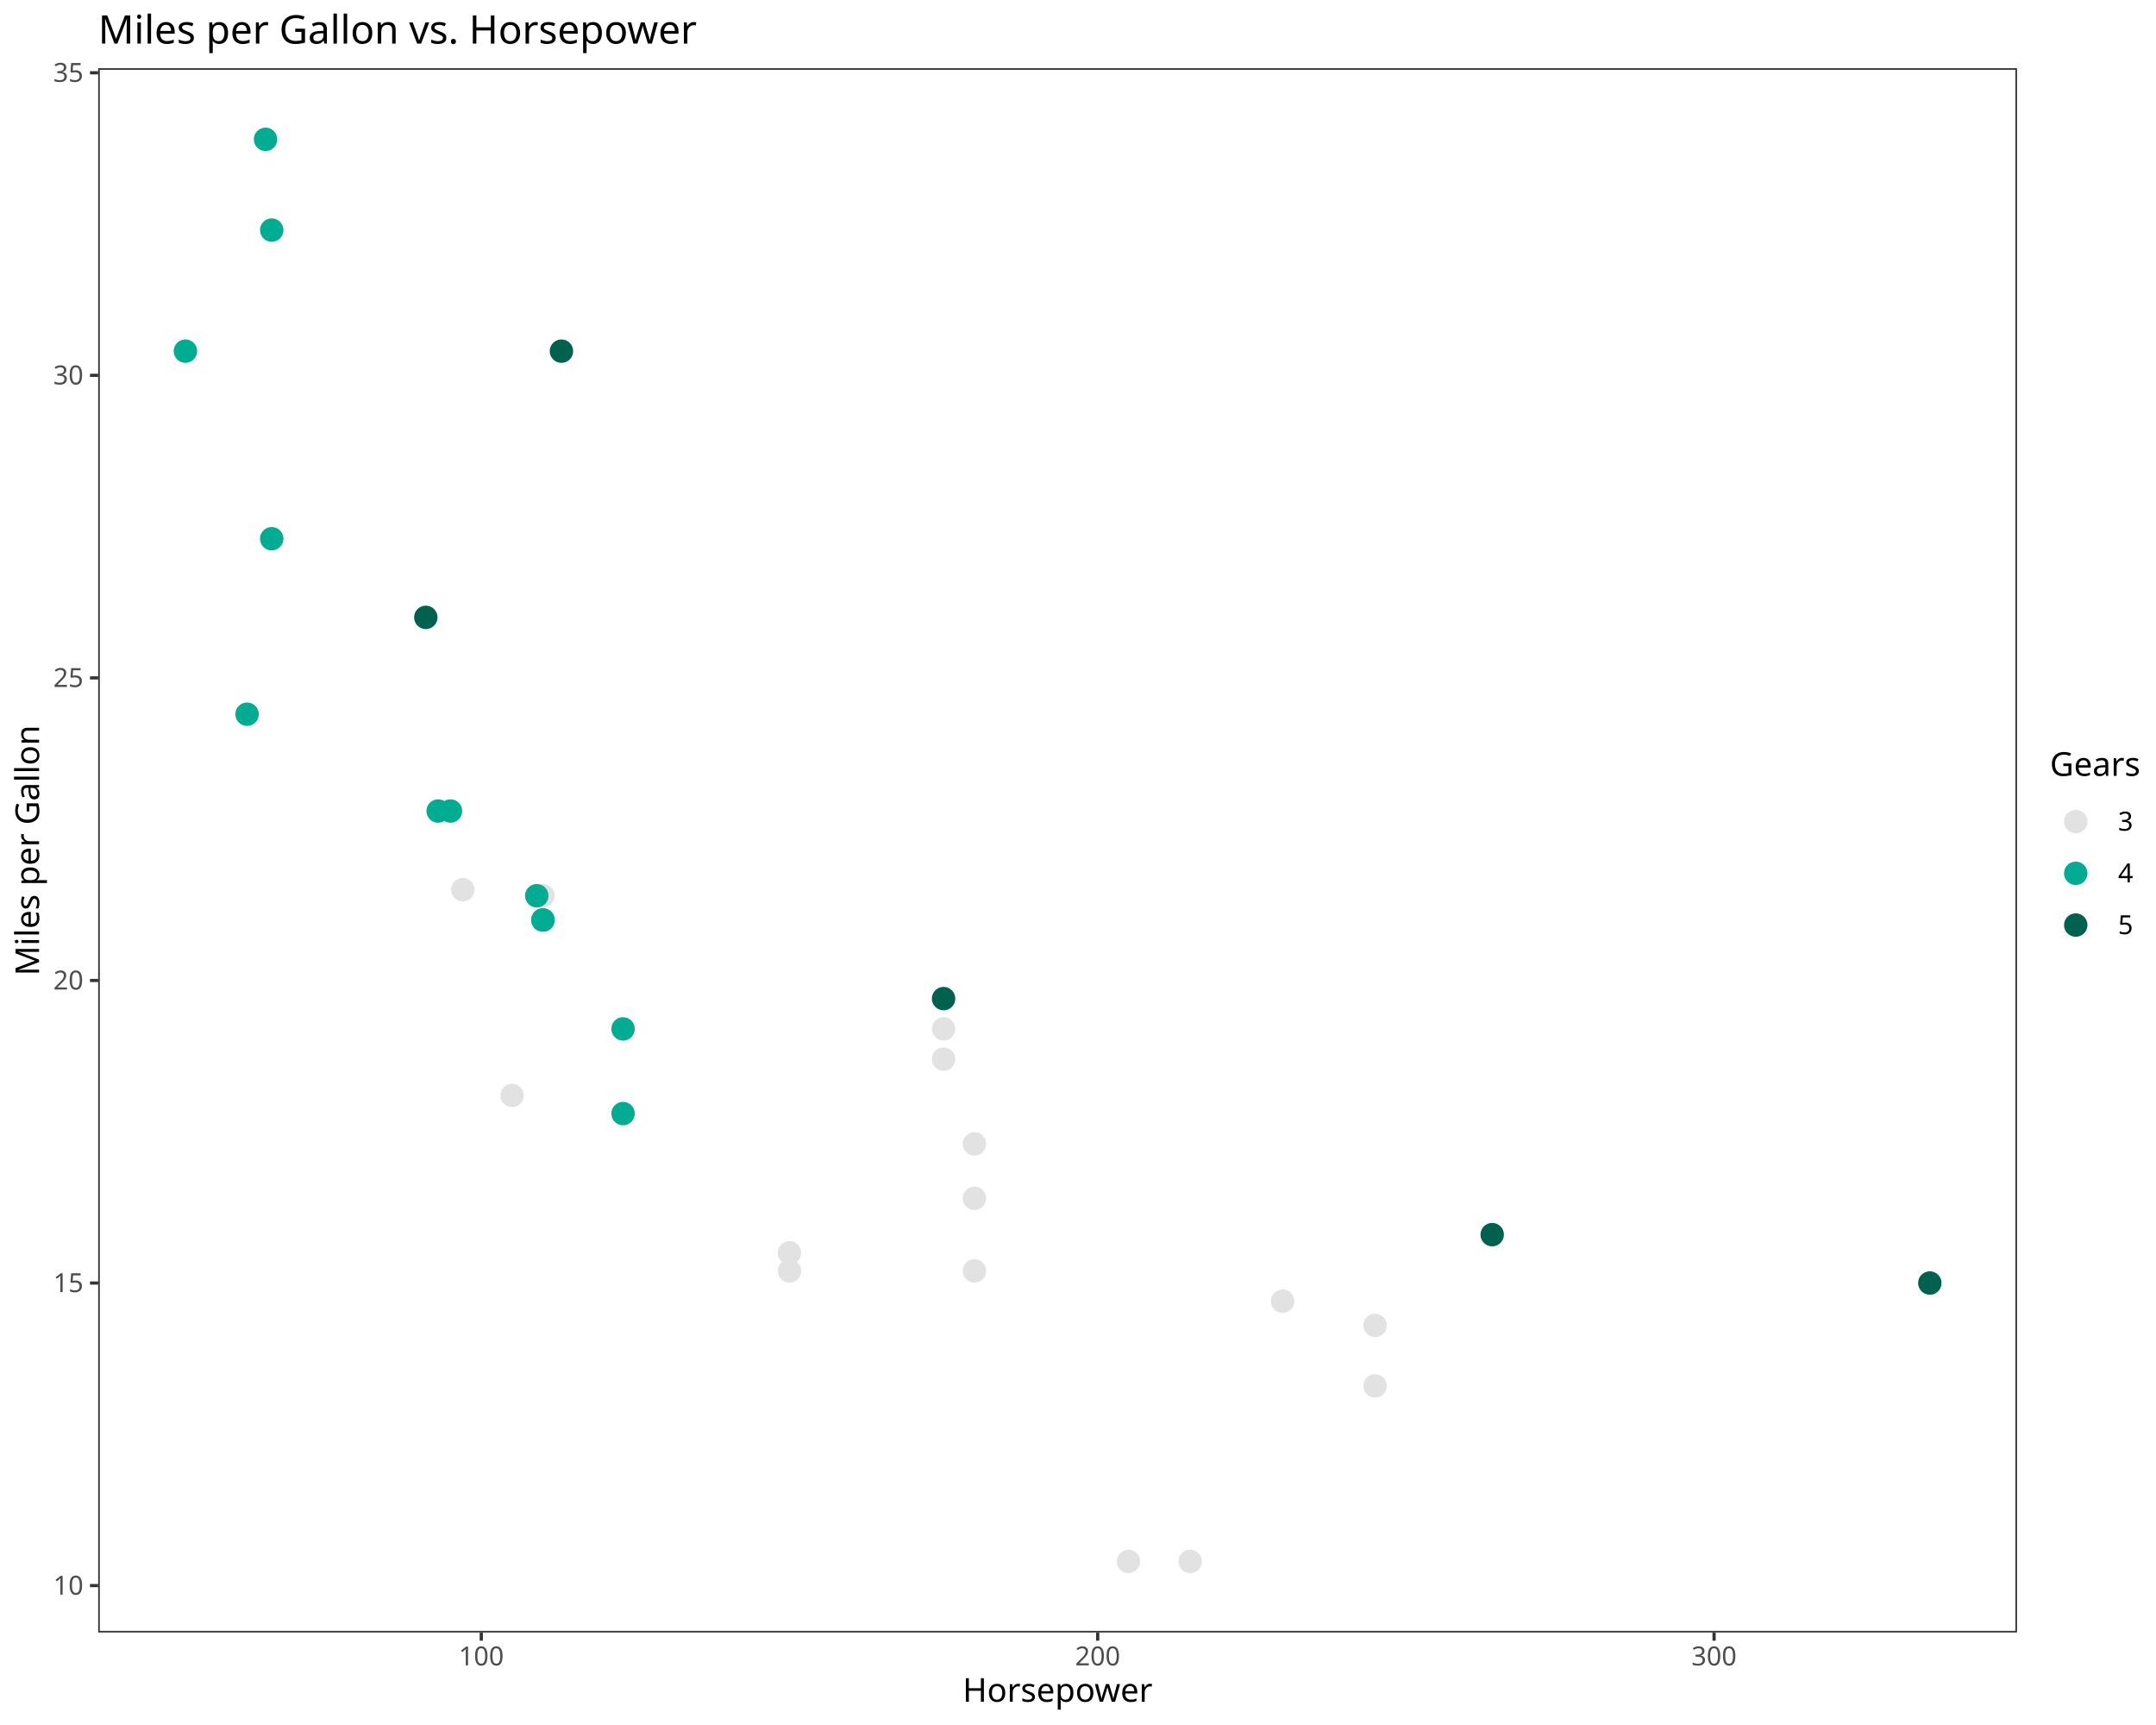
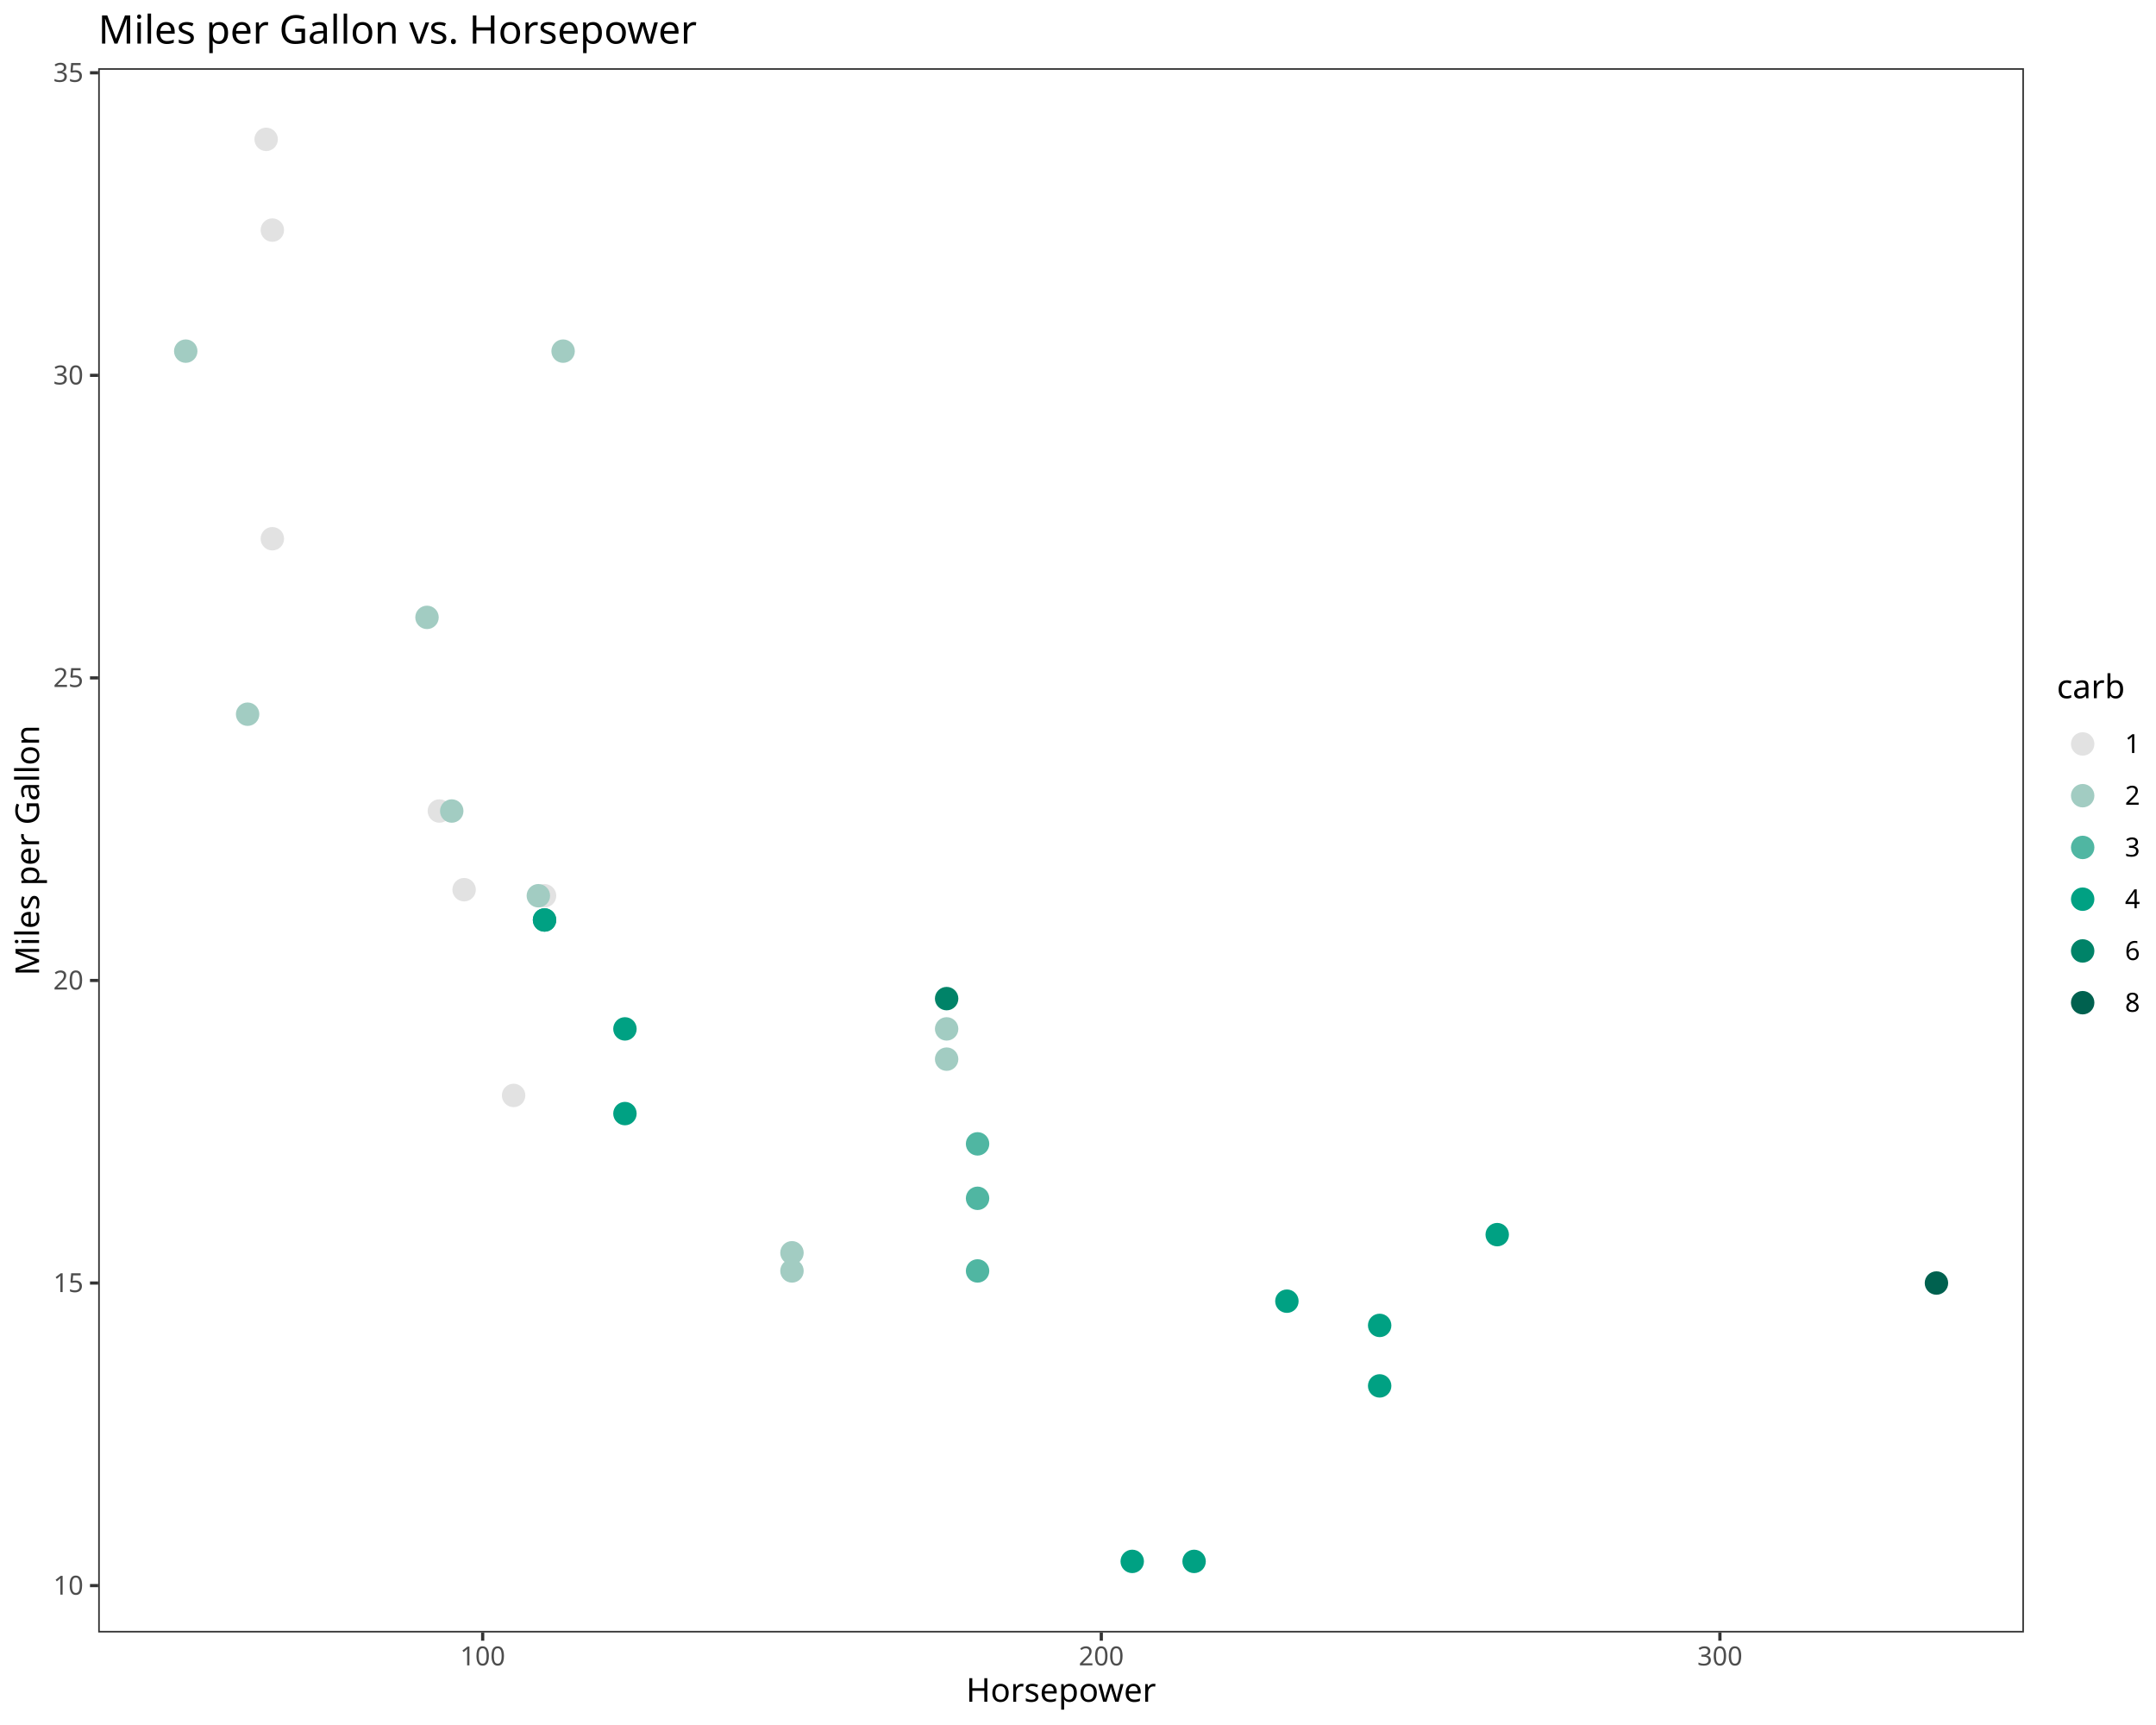
<svg xmlns="http://www.w3.org/2000/svg" class="svglite" data-engine-version="2.0" width="720.00pt" height="576.00pt" viewBox="0 0 720.00 576.00">
  <defs>
    <style type="text/css">
    .svglite line, .svglite polyline, .svglite polygon, .svglite path, .svglite rect, .svglite circle {
      fill: none;
      stroke: #000000;
      stroke-linecap: round;
      stroke-linejoin: round;
      stroke-miterlimit: 10.00;
    }
  </style>
  </defs>
  <rect width="100%" height="100%" style="stroke: none; fill: #FFFFFF;" />
  <defs>
    <clipPath id="cpMC4wMHw3MjAuMDB8MC4wMHw1NzYuMDA=">
      <rect x="0.00" y="0.00" width="720.00" height="576.00" />
    </clipPath>
  </defs>
  <g clip-path="url(#cpMC4wMHw3MjAuMDB8MC4wMHw1NzYuMDA=)">
    <rect x="0.00" y="0.00" width="720.00" height="576.00" style="stroke-width: 1.07; stroke: #FFFFFF; fill: #FFFFFF;" />
  </g>
  <defs>
-     <clipPath id="cpMzIuNzl8NjczLjYwfDIyLjc4fDU0NS4xMQ==">
-       <rect x="32.79" y="22.78" width="640.80" height="522.33" />
+     <clipPath id="cpMzIuNzl8Njc1LjkxfDIyLjc4fDU0NS4xMQ==">
+       <rect x="32.79" y="22.78" width="643.11" height="522.33" />
    </clipPath>
  </defs>
-   <g clip-path="url(#cpMzIuNzl8NjczLjYwfDIyLjc4fDU0NS4xMQ==)">
-     <rect x="32.79" y="22.78" width="640.80" height="522.33" style="stroke-width: 1.07; stroke: none; fill: #FFFFFF;" />
-     <circle cx="181.31" cy="307.19" r="3.56" style="stroke-width: 0.71; stroke: #00AC92; fill: #00AC92;" />
-     <circle cx="181.31" cy="307.19" r="3.56" style="stroke-width: 0.71; stroke: #00AC92; fill: #00AC92;" />
-     <circle cx="146.32" cy="270.81" r="3.56" style="stroke-width: 0.71; stroke: #00AC92; fill: #00AC92;" />
-     <circle cx="181.31" cy="299.10" r="3.56" style="stroke-width: 0.71; stroke: #E2E2E2; fill: #E2E2E2;" />
-     <circle cx="315.11" cy="353.66" r="3.56" style="stroke-width: 0.71; stroke: #E2E2E2; fill: #E2E2E2;" />
-     <circle cx="171.02" cy="365.78" r="3.56" style="stroke-width: 0.71; stroke: #E2E2E2; fill: #E2E2E2;" />
-     <circle cx="459.21" cy="442.57" r="3.56" style="stroke-width: 0.71; stroke: #E2E2E2; fill: #E2E2E2;" />
-     <circle cx="82.51" cy="238.48" r="3.56" style="stroke-width: 0.71; stroke: #00AC92; fill: #00AC92;" />
-     <circle cx="150.44" cy="270.81" r="3.56" style="stroke-width: 0.71; stroke: #00AC92; fill: #00AC92;" />
-     <circle cx="208.07" cy="343.56" r="3.56" style="stroke-width: 0.71; stroke: #00AC92; fill: #00AC92;" />
-     <circle cx="208.07" cy="371.84" r="3.56" style="stroke-width: 0.71; stroke: #00AC92; fill: #00AC92;" />
-     <circle cx="325.41" cy="400.13" r="3.56" style="stroke-width: 0.71; stroke: #E2E2E2; fill: #E2E2E2;" />
-     <circle cx="325.41" cy="381.95" r="3.56" style="stroke-width: 0.71; stroke: #E2E2E2; fill: #E2E2E2;" />
-     <circle cx="325.41" cy="424.38" r="3.56" style="stroke-width: 0.71; stroke: #E2E2E2; fill: #E2E2E2;" />
-     <circle cx="376.87" cy="521.37" r="3.56" style="stroke-width: 0.71; stroke: #E2E2E2; fill: #E2E2E2;" />
-     <circle cx="397.45" cy="521.37" r="3.56" style="stroke-width: 0.71; stroke: #E2E2E2; fill: #E2E2E2;" />
-     <circle cx="428.33" cy="434.48" r="3.56" style="stroke-width: 0.71; stroke: #E2E2E2; fill: #E2E2E2;" />
-     <circle cx="90.74" cy="76.83" r="3.56" style="stroke-width: 0.71; stroke: #00AC92; fill: #00AC92;" />
-     <circle cx="61.92" cy="117.25" r="3.56" style="stroke-width: 0.71; stroke: #00AC92; fill: #00AC92;" />
-     <circle cx="88.68" cy="46.53" r="3.56" style="stroke-width: 0.71; stroke: #00AC92; fill: #00AC92;" />
-     <circle cx="154.55" cy="297.08" r="3.56" style="stroke-width: 0.71; stroke: #E2E2E2; fill: #E2E2E2;" />
-     <circle cx="263.65" cy="418.32" r="3.56" style="stroke-width: 0.71; stroke: #E2E2E2; fill: #E2E2E2;" />
-     <circle cx="263.65" cy="424.38" r="3.56" style="stroke-width: 0.71; stroke: #E2E2E2; fill: #E2E2E2;" />
-     <circle cx="459.21" cy="462.77" r="3.56" style="stroke-width: 0.71; stroke: #E2E2E2; fill: #E2E2E2;" />
-     <circle cx="315.11" cy="343.56" r="3.56" style="stroke-width: 0.71; stroke: #E2E2E2; fill: #E2E2E2;" />
-     <circle cx="90.74" cy="179.89" r="3.56" style="stroke-width: 0.71; stroke: #00AC92; fill: #00AC92;" />
-     <circle cx="142.20" cy="206.15" r="3.56" style="stroke-width: 0.71; stroke: #00614F; fill: #00614F;" />
-     <circle cx="187.49" cy="117.25" r="3.56" style="stroke-width: 0.71; stroke: #00614F; fill: #00614F;" />
-     <circle cx="498.32" cy="412.26" r="3.56" style="stroke-width: 0.71; stroke: #00614F; fill: #00614F;" />
-     <circle cx="315.11" cy="333.45" r="3.56" style="stroke-width: 0.71; stroke: #00614F; fill: #00614F;" />
-     <circle cx="644.47" cy="428.42" r="3.56" style="stroke-width: 0.71; stroke: #00614F; fill: #00614F;" />
-     <circle cx="179.25" cy="299.10" r="3.56" style="stroke-width: 0.71; stroke: #00AC92; fill: #00AC92;" />
-     <rect x="32.79" y="22.78" width="640.80" height="522.33" style="stroke-width: 1.07; stroke: #333333;" />
+   <g clip-path="url(#cpMzIuNzl8Njc1LjkxfDIyLjc4fDU0NS4xMQ==)">
+     <rect x="32.79" y="22.78" width="643.11" height="522.33" style="stroke-width: 1.07; stroke: none; fill: #FFFFFF;" />
+     <circle cx="181.85" cy="307.19" r="3.56" style="stroke-width: 0.71; stroke: #00A183; fill: #00A183;" />
+     <circle cx="181.85" cy="307.19" r="3.56" style="stroke-width: 0.71; stroke: #00A183; fill: #00A183;" />
+     <circle cx="146.73" cy="270.81" r="3.56" style="stroke-width: 0.71; stroke: #E2E2E2; fill: #E2E2E2;" />
+     <circle cx="181.85" cy="299.10" r="3.56" style="stroke-width: 0.71; stroke: #E2E2E2; fill: #E2E2E2;" />
+     <circle cx="316.13" cy="353.66" r="3.56" style="stroke-width: 0.71; stroke: #A2CCC2; fill: #A2CCC2;" />
+     <circle cx="171.52" cy="365.78" r="3.56" style="stroke-width: 0.71; stroke: #E2E2E2; fill: #E2E2E2;" />
+     <circle cx="460.74" cy="442.57" r="3.56" style="stroke-width: 0.71; stroke: #00A183; fill: #00A183;" />
+     <circle cx="82.69" cy="238.48" r="3.56" style="stroke-width: 0.71; stroke: #A2CCC2; fill: #A2CCC2;" />
+     <circle cx="150.86" cy="270.81" r="3.56" style="stroke-width: 0.71; stroke: #A2CCC2; fill: #A2CCC2;" />
+     <circle cx="208.70" cy="343.56" r="3.56" style="stroke-width: 0.71; stroke: #00A183; fill: #00A183;" />
+     <circle cx="208.70" cy="371.84" r="3.56" style="stroke-width: 0.71; stroke: #00A183; fill: #00A183;" />
+     <circle cx="326.46" cy="400.13" r="3.56" style="stroke-width: 0.71; stroke: #50B6A2; fill: #50B6A2;" />
+     <circle cx="326.46" cy="381.95" r="3.56" style="stroke-width: 0.71; stroke: #50B6A2; fill: #50B6A2;" />
+     <circle cx="326.46" cy="424.38" r="3.56" style="stroke-width: 0.71; stroke: #50B6A2; fill: #50B6A2;" />
+     <circle cx="378.11" cy="521.37" r="3.56" style="stroke-width: 0.71; stroke: #00A183; fill: #00A183;" />
+     <circle cx="398.77" cy="521.37" r="3.56" style="stroke-width: 0.71; stroke: #00A183; fill: #00A183;" />
+     <circle cx="429.76" cy="434.48" r="3.56" style="stroke-width: 0.71; stroke: #00A183; fill: #00A183;" />
+     <circle cx="90.95" cy="76.83" r="3.56" style="stroke-width: 0.71; stroke: #E2E2E2; fill: #E2E2E2;" />
+     <circle cx="62.03" cy="117.25" r="3.56" style="stroke-width: 0.71; stroke: #A2CCC2; fill: #A2CCC2;" />
+     <circle cx="88.88" cy="46.53" r="3.56" style="stroke-width: 0.71; stroke: #E2E2E2; fill: #E2E2E2;" />
+     <circle cx="154.99" cy="297.08" r="3.56" style="stroke-width: 0.71; stroke: #E2E2E2; fill: #E2E2E2;" />
+     <circle cx="264.48" cy="418.32" r="3.56" style="stroke-width: 0.71; stroke: #A2CCC2; fill: #A2CCC2;" />
+     <circle cx="264.48" cy="424.38" r="3.56" style="stroke-width: 0.71; stroke: #A2CCC2; fill: #A2CCC2;" />
+     <circle cx="460.74" cy="462.77" r="3.56" style="stroke-width: 0.71; stroke: #00A183; fill: #00A183;" />
+     <circle cx="316.13" cy="343.56" r="3.56" style="stroke-width: 0.71; stroke: #A2CCC2; fill: #A2CCC2;" />
+     <circle cx="90.95" cy="179.89" r="3.56" style="stroke-width: 0.71; stroke: #E2E2E2; fill: #E2E2E2;" />
+     <circle cx="142.60" cy="206.15" r="3.56" style="stroke-width: 0.71; stroke: #A2CCC2; fill: #A2CCC2;" />
+     <circle cx="188.05" cy="117.25" r="3.56" style="stroke-width: 0.71; stroke: #A2CCC2; fill: #A2CCC2;" />
+     <circle cx="500.00" cy="412.26" r="3.56" style="stroke-width: 0.71; stroke: #00A183; fill: #00A183;" />
+     <circle cx="316.13" cy="333.45" r="3.56" style="stroke-width: 0.71; stroke: #008368; fill: #008368;" />
+     <circle cx="646.68" cy="428.42" r="3.56" style="stroke-width: 0.71; stroke: #00614F; fill: #00614F;" />
+     <circle cx="179.78" cy="299.10" r="3.56" style="stroke-width: 0.71; stroke: #A2CCC2; fill: #A2CCC2;" />
+     <rect x="32.79" y="22.78" width="643.11" height="522.33" style="stroke-width: 1.07; stroke: #333333;" />
  </g>
  <g clip-path="url(#cpMC4wMHw3MjAuMDB8MC4wMHw1NzYuMDA=)">
    <text x="27.86" y="532.48" text-anchor="end" style="font-size: 8.80px; fill: #4D4D4D; font-family: sans;" textLength="9.79px" lengthAdjust="spacingAndGlyphs">10</text>
    <text x="27.86" y="431.45" text-anchor="end" style="font-size: 8.80px; fill: #4D4D4D; font-family: sans;" textLength="9.79px" lengthAdjust="spacingAndGlyphs">15</text>
    <text x="27.86" y="330.42" text-anchor="end" style="font-size: 8.80px; fill: #4D4D4D; font-family: sans;" textLength="9.79px" lengthAdjust="spacingAndGlyphs">20</text>
    <text x="27.86" y="229.39" text-anchor="end" style="font-size: 8.80px; fill: #4D4D4D; font-family: sans;" textLength="9.79px" lengthAdjust="spacingAndGlyphs">25</text>
    <text x="27.86" y="128.36" text-anchor="end" style="font-size: 8.80px; fill: #4D4D4D; font-family: sans;" textLength="9.79px" lengthAdjust="spacingAndGlyphs">30</text>
    <text x="27.86" y="27.33" text-anchor="end" style="font-size: 8.80px; fill: #4D4D4D; font-family: sans;" textLength="9.79px" lengthAdjust="spacingAndGlyphs">35</text>
    <polyline points="30.05,529.45 32.79,529.45 " style="stroke-width: 1.07; stroke: #333333; stroke-linecap: butt;" />
    <polyline points="30.05,428.42 32.79,428.42 " style="stroke-width: 1.07; stroke: #333333; stroke-linecap: butt;" />
    <polyline points="30.05,327.39 32.79,327.39 " style="stroke-width: 1.07; stroke: #333333; stroke-linecap: butt;" />
    <polyline points="30.05,226.36 32.79,226.36 " style="stroke-width: 1.07; stroke: #333333; stroke-linecap: butt;" />
    <polyline points="30.05,125.33 32.79,125.33 " style="stroke-width: 1.07; stroke: #333333; stroke-linecap: butt;" />
    <polyline points="30.05,24.30 32.79,24.30 " style="stroke-width: 1.07; stroke: #333333; stroke-linecap: butt;" />
-     <polyline points="160.73,547.85 160.73,545.11 " style="stroke-width: 1.07; stroke: #333333; stroke-linecap: butt;" />
-     <polyline points="366.58,547.85 366.58,545.11 " style="stroke-width: 1.07; stroke: #333333; stroke-linecap: butt;" />
-     <polyline points="572.42,547.85 572.42,545.11 " style="stroke-width: 1.07; stroke: #333333; stroke-linecap: butt;" />
-     <text x="160.73" y="556.10" text-anchor="middle" style="font-size: 8.80px; fill: #4D4D4D; font-family: sans;" textLength="14.68px" lengthAdjust="spacingAndGlyphs">100</text>
-     <text x="366.58" y="556.10" text-anchor="middle" style="font-size: 8.80px; fill: #4D4D4D; font-family: sans;" textLength="14.68px" lengthAdjust="spacingAndGlyphs">200</text>
-     <text x="572.42" y="556.10" text-anchor="middle" style="font-size: 8.80px; fill: #4D4D4D; font-family: sans;" textLength="14.68px" lengthAdjust="spacingAndGlyphs">300</text>
-     <text x="353.20" y="568.24" text-anchor="middle" style="font-size: 11.00px; font-family: sans;" textLength="59.31px" lengthAdjust="spacingAndGlyphs">Horsepower</text>
+     <polyline points="161.19,547.85 161.19,545.11 " style="stroke-width: 1.07; stroke: #333333; stroke-linecap: butt;" />
+     <polyline points="367.78,547.85 367.78,545.11 " style="stroke-width: 1.07; stroke: #333333; stroke-linecap: butt;" />
+     <polyline points="574.37,547.85 574.37,545.11 " style="stroke-width: 1.07; stroke: #333333; stroke-linecap: butt;" />
+     <text x="161.19" y="556.10" text-anchor="middle" style="font-size: 8.80px; fill: #4D4D4D; font-family: sans;" textLength="14.68px" lengthAdjust="spacingAndGlyphs">100</text>
+     <text x="367.78" y="556.10" text-anchor="middle" style="font-size: 8.80px; fill: #4D4D4D; font-family: sans;" textLength="14.68px" lengthAdjust="spacingAndGlyphs">200</text>
+     <text x="574.37" y="556.10" text-anchor="middle" style="font-size: 8.80px; fill: #4D4D4D; font-family: sans;" textLength="14.68px" lengthAdjust="spacingAndGlyphs">300</text>
+     <text x="354.35" y="568.24" text-anchor="middle" style="font-size: 11.00px; font-family: sans;" textLength="59.31px" lengthAdjust="spacingAndGlyphs">Horsepower</text>
    <text transform="translate(13.05,283.95) rotate(-90)" text-anchor="middle" style="font-size: 11.00px; font-family: sans;" textLength="79.48px" lengthAdjust="spacingAndGlyphs">Miles per Gallon</text>
-     <rect x="684.56" y="250.36" width="29.96" height="67.17" style="stroke-width: 1.07; stroke: none; fill: #FFFFFF;" />
-     <text x="684.56" y="259.07" style="font-size: 11.00px; font-family: sans;" textLength="29.96px" lengthAdjust="spacingAndGlyphs">Gears</text>
-     <rect x="684.56" y="265.69" width="17.28" height="17.28" style="stroke-width: 1.07; stroke: none; fill: #FFFFFF;" />
-     <circle cx="693.20" cy="274.33" r="3.56" style="stroke-width: 0.71; stroke: #E2E2E2; fill: #E2E2E2;" />
-     <rect x="684.56" y="282.97" width="17.28" height="17.28" style="stroke-width: 1.07; stroke: none; fill: #FFFFFF;" />
-     <circle cx="693.20" cy="291.61" r="3.56" style="stroke-width: 0.71; stroke: #00AC92; fill: #00AC92;" />
-     <rect x="684.56" y="300.25" width="17.28" height="17.28" style="stroke-width: 1.07; stroke: none; fill: #FFFFFF;" />
-     <circle cx="693.20" cy="308.89" r="3.56" style="stroke-width: 0.71; stroke: #00614F; fill: #00614F;" />
-     <text x="707.32" y="277.36" style="font-size: 8.80px; font-family: sans;" textLength="4.89px" lengthAdjust="spacingAndGlyphs">3</text>
-     <text x="707.32" y="294.64" style="font-size: 8.80px; font-family: sans;" textLength="4.89px" lengthAdjust="spacingAndGlyphs">4</text>
-     <text x="707.32" y="311.92" style="font-size: 8.80px; font-family: sans;" textLength="4.89px" lengthAdjust="spacingAndGlyphs">5</text>
+     <rect x="686.87" y="224.44" width="27.65" height="119.01" style="stroke-width: 1.07; stroke: none; fill: #FFFFFF;" />
+     <text x="686.87" y="233.15" style="font-size: 11.00px; font-family: sans;" textLength="21.40px" lengthAdjust="spacingAndGlyphs">carb</text>
+     <rect x="686.87" y="239.77" width="17.28" height="17.28" style="stroke-width: 1.07; stroke: none; fill: #FFFFFF;" />
+     <circle cx="695.51" cy="248.41" r="3.56" style="stroke-width: 0.71; stroke: #E2E2E2; fill: #E2E2E2;" />
+     <rect x="686.87" y="257.05" width="17.28" height="17.28" style="stroke-width: 1.07; stroke: none; fill: #FFFFFF;" />
+     <circle cx="695.51" cy="265.69" r="3.56" style="stroke-width: 0.71; stroke: #A2CCC2; fill: #A2CCC2;" />
+     <rect x="686.87" y="274.33" width="17.28" height="17.28" style="stroke-width: 1.07; stroke: none; fill: #FFFFFF;" />
+     <circle cx="695.51" cy="282.97" r="3.56" style="stroke-width: 0.71; stroke: #50B6A2; fill: #50B6A2;" />
+     <rect x="686.87" y="291.61" width="17.28" height="17.28" style="stroke-width: 1.07; stroke: none; fill: #FFFFFF;" />
+     <circle cx="695.51" cy="300.25" r="3.56" style="stroke-width: 0.71; stroke: #00A183; fill: #00A183;" />
+     <rect x="686.87" y="308.89" width="17.28" height="17.28" style="stroke-width: 1.07; stroke: none; fill: #FFFFFF;" />
+     <circle cx="695.51" cy="317.53" r="3.56" style="stroke-width: 0.71; stroke: #008368; fill: #008368;" />
+     <rect x="686.87" y="326.17" width="17.28" height="17.28" style="stroke-width: 1.07; stroke: none; fill: #FFFFFF;" />
+     <circle cx="695.51" cy="334.81" r="3.56" style="stroke-width: 0.71; stroke: #00614F; fill: #00614F;" />
+     <text x="709.63" y="251.44" style="font-size: 8.80px; font-family: sans;" textLength="4.89px" lengthAdjust="spacingAndGlyphs">1</text>
+     <text x="709.63" y="268.72" style="font-size: 8.80px; font-family: sans;" textLength="4.89px" lengthAdjust="spacingAndGlyphs">2</text>
+     <text x="709.63" y="286.00" style="font-size: 8.80px; font-family: sans;" textLength="4.89px" lengthAdjust="spacingAndGlyphs">3</text>
+     <text x="709.63" y="303.28" style="font-size: 8.80px; font-family: sans;" textLength="4.89px" lengthAdjust="spacingAndGlyphs">4</text>
+     <text x="709.63" y="320.56" style="font-size: 8.80px; font-family: sans;" textLength="4.89px" lengthAdjust="spacingAndGlyphs">6</text>
+     <text x="709.63" y="337.84" style="font-size: 8.80px; font-family: sans;" textLength="4.89px" lengthAdjust="spacingAndGlyphs">8</text>
    <text x="32.79" y="14.56" style="font-size: 13.20px; font-family: sans;" textLength="190.77px" lengthAdjust="spacingAndGlyphs">Miles per Gallon vs. Horsepower</text>
  </g>
</svg>
